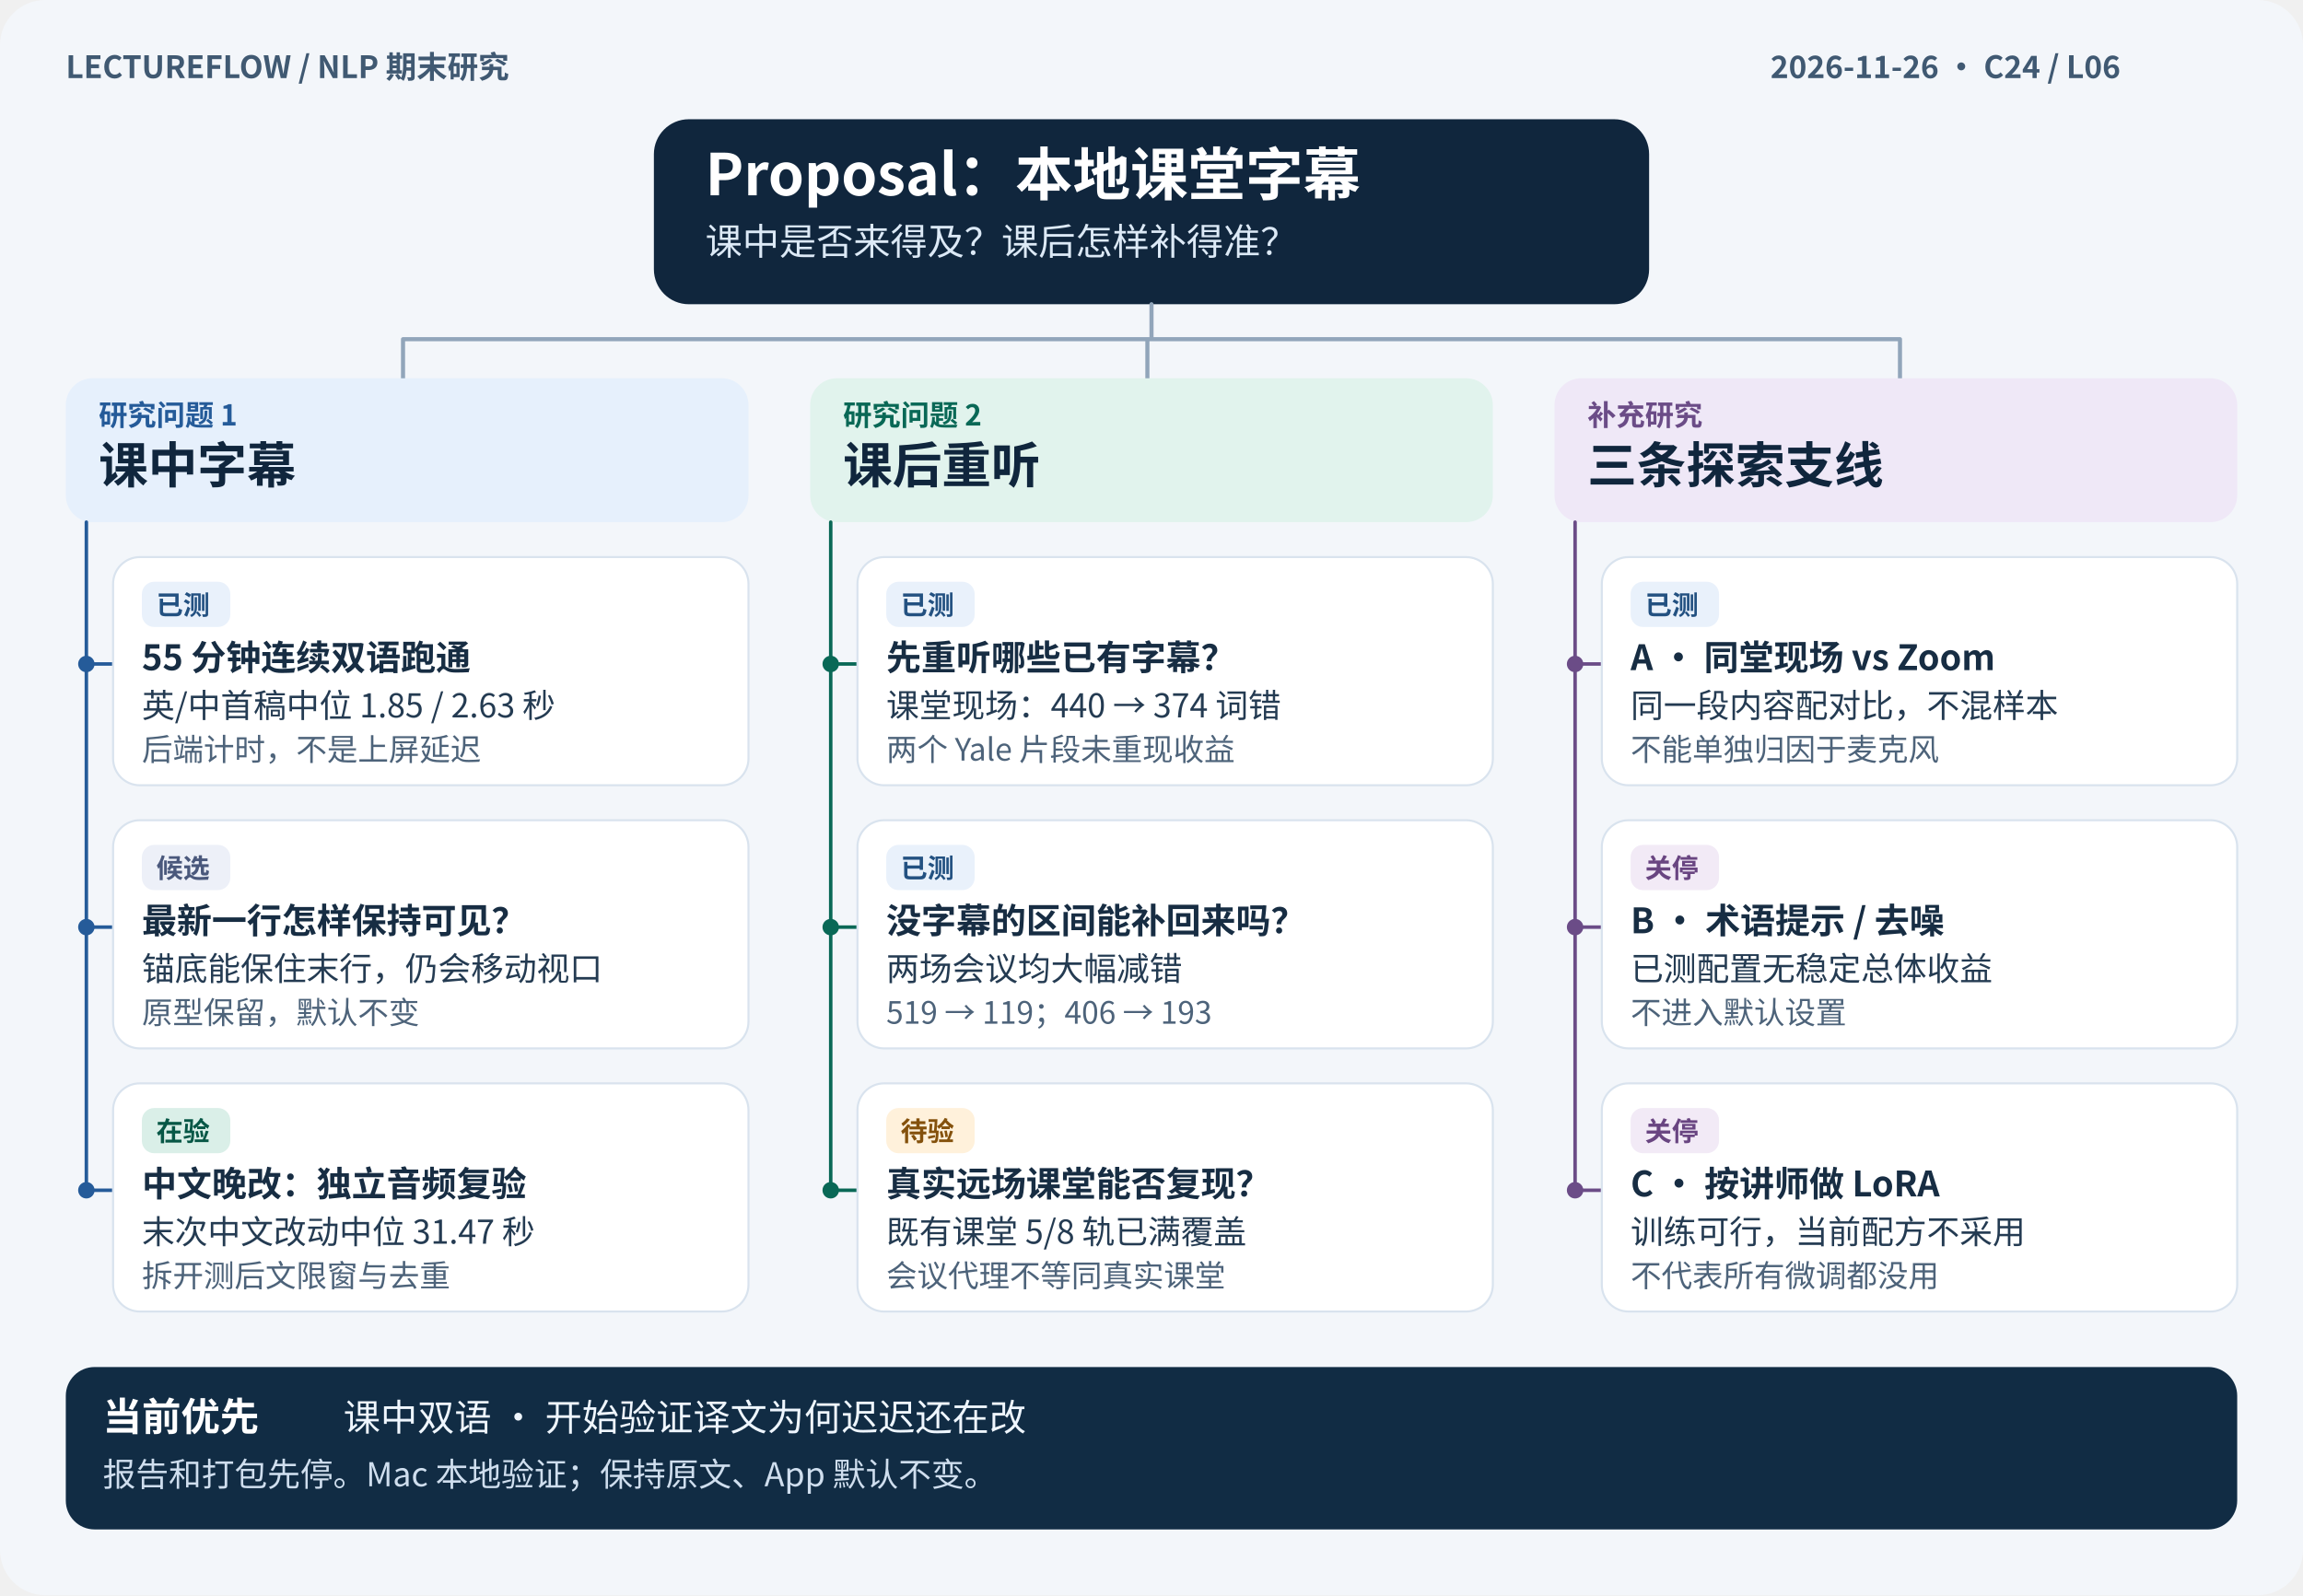
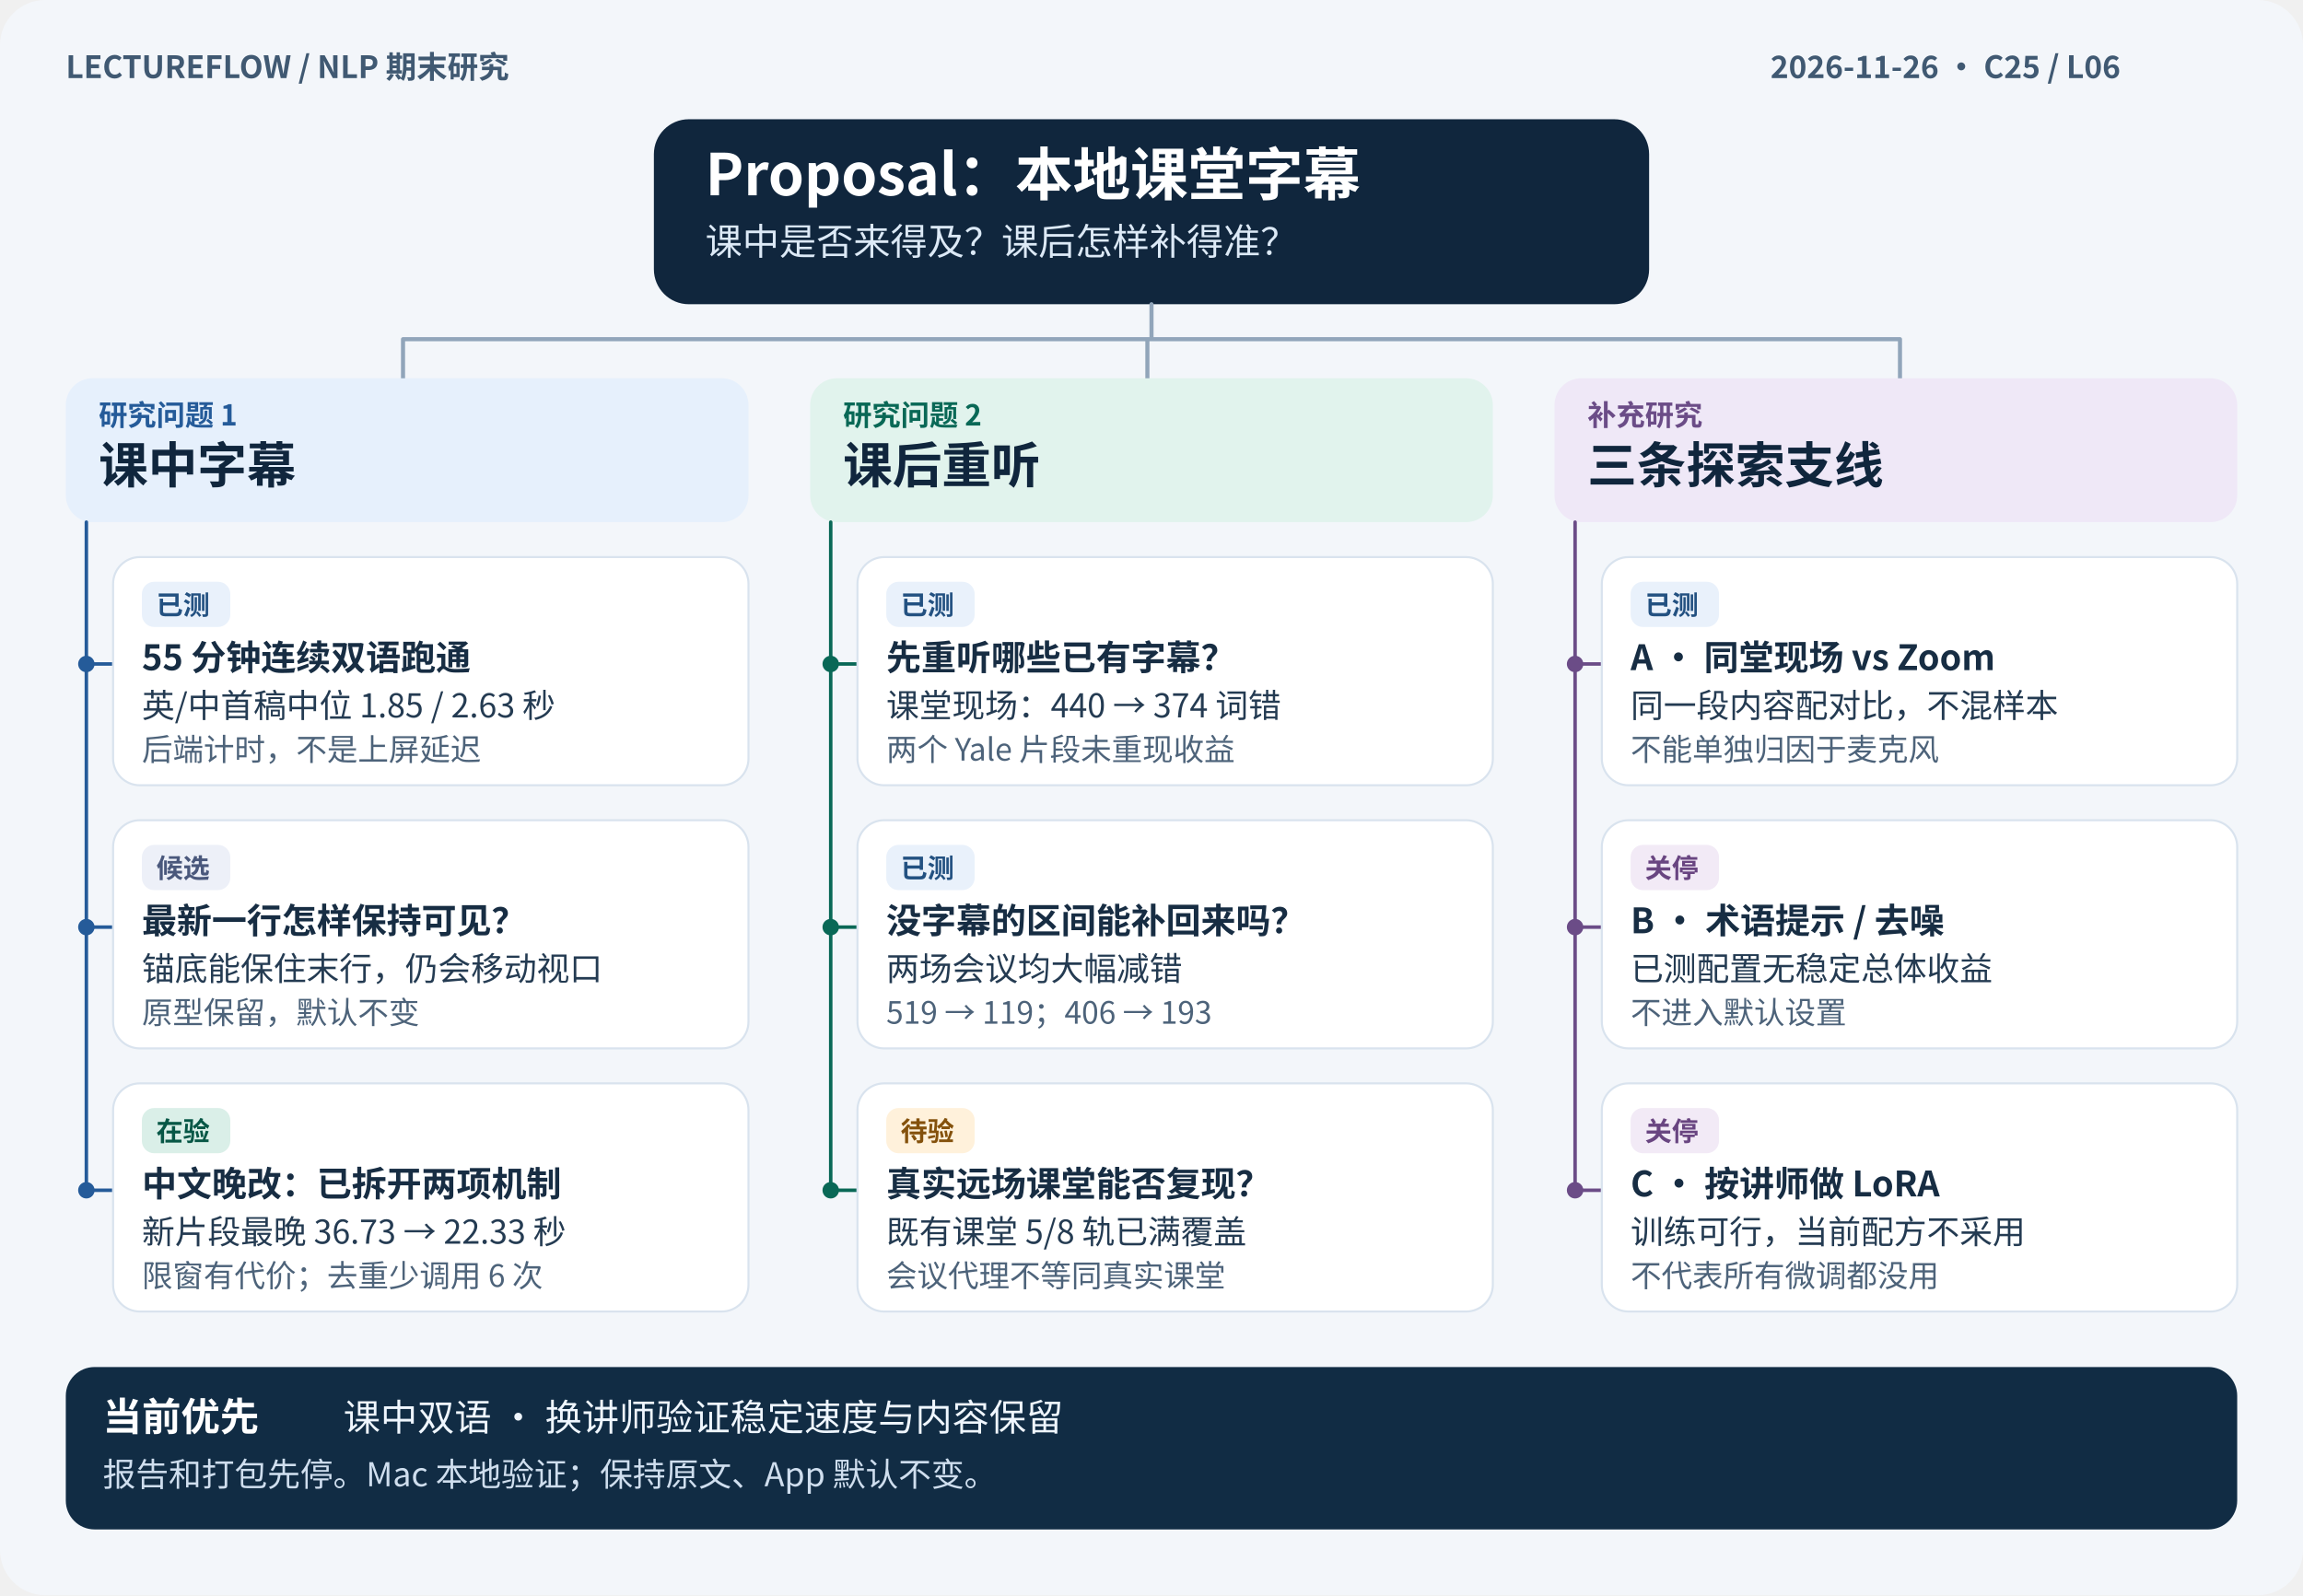
<svg xmlns="http://www.w3.org/2000/svg" width="1120" height="776" viewBox="0 0 1120 776" role="img" aria-labelledby="title desc">
  <g font-family="-apple-system,BlinkMacSystemFont,PingFang SC,Noto Sans CJK SC,Microsoft YaHei,sans-serif">
    <rect x="0" y="0" width="1120" height="776" rx="22" fill="#f3f6fa" stroke="none" />
    <text x="32" y="38" font-size="15" fill="#405972" font-weight="700">LECTUREFLOW   /   NLP 期末研究</text>
-     <text x="861" y="38" font-size="15" fill="#405972" font-weight="600">2026-11-26  ·  C24 / L06</text>
+     <text x="861" y="38" font-size="15" fill="#405972" font-weight="600">2026-11-26  ·  C25 / L06</text>
    <rect x="318" y="58" width="484" height="90" rx="17" fill="#10263d" stroke="none" />
    <text x="343" y="95" font-size="28" fill="#ffffff" font-weight="700">Proposal：本地课堂字幕</text>
    <text x="343" y="124" font-size="18" fill="#dce9f6" font-weight="400">课中是否来得及？课后怎样补得准？</text>
    <path d="M560 148V165 M196 184V165H924V184 M558 165V184" fill="none" stroke="#91a5ba" stroke-width="2" stroke-linecap="round" stroke-linejoin="round" />
    <rect x="32" y="184" width="332" height="70" rx="13" fill="#e6f0fc" stroke="none" />
    <text x="48" y="207" font-size="14" fill="#255b99" font-weight="700">研究问题 1</text>
    <text x="48" y="235" font-size="24" fill="#10263d" font-weight="700">课中字幕</text>
    <path d="M42 254V579" fill="none" stroke="#255b99" stroke-width="1.7" stroke-linecap="round" stroke-linejoin="round" />
    <path d="M42 323H55" fill="none" stroke="#255b99" stroke-width="1.7" stroke-linecap="round" stroke-linejoin="round" />
    <circle cx="42" cy="323" r="4" fill="#255b99" />
    <rect x="55" y="271" width="309" height="111" rx="13" fill="#ffffff" stroke="#d9e3ee" />
    <rect x="69" y="283" width="43" height="22" rx="6" fill="#e9f1fb" stroke="none" />
    <text x="76" y="299" font-size="13" fill="#235181" font-weight="700">已测</text>
    <text x="69" y="326" font-size="17" fill="#172d43" font-weight="700">55 分钟连续双语跑通</text>
    <text x="69" y="349" font-size="16" fill="#243b52" font-weight="500">英/中首稿中位 1.85 / 2.63 秒</text>
    <text x="69" y="370" font-size="15" fill="#4d637a" font-weight="400">后端计时，不是上屏延迟</text>
    <path d="M42 451H55" fill="none" stroke="#255b99" stroke-width="1.7" stroke-linecap="round" stroke-linejoin="round" />
    <circle cx="42" cy="451" r="4" fill="#255b99" />
    <rect x="55" y="399" width="309" height="111" rx="13" fill="#ffffff" stroke="#d9e3ee" />
    <rect x="69" y="411" width="43" height="22" rx="6" fill="#edf0f8" stroke="none" />
    <text x="76" y="427" font-size="13" fill="#4a587c" font-weight="700">候选</text>
    <text x="69" y="454" font-size="17" fill="#172d43" font-weight="700">最新一行怎样保持可见？</text>
    <text x="69" y="477" font-size="16" fill="#243b52" font-weight="500">锚底能保住末行，仍会移动视口</text>
    <text x="69" y="498" font-size="15" fill="#4d637a" font-weight="400">原型保留，默认不变</text>
    <path d="M42 579H55" fill="none" stroke="#255b99" stroke-width="1.7" stroke-linecap="round" stroke-linejoin="round" />
    <circle cx="42" cy="579" r="4" fill="#255b99" />
    <rect x="55" y="527" width="309" height="111" rx="13" fill="#ffffff" stroke="#d9e3ee" />
    <rect x="69" y="539" width="43" height="22" rx="6" fill="#daefe8" stroke="none" />
    <text x="76" y="555" font-size="13" fill="#075746" font-weight="700">在验</text>
-     <text x="69" y="582" font-size="17" fill="#172d43" font-weight="700">中文晚改：独立音频复验</text>
-     <text x="69" y="605" font-size="16" fill="#243b52" font-weight="500">末次中文改动中位 31.47 秒</text>
-     <text x="69" y="626" font-size="15" fill="#4d637a" font-weight="400">拆开测后文限窗与去重</text>
+     <text x="69" y="582" font-size="17" fill="#172d43" font-weight="700">中文晚改：已拆开两项机制</text>
+     <text x="69" y="605" font-size="16" fill="#243b52" font-weight="500">新片段最晚 36.73 → 22.33 秒</text>
+     <text x="69" y="626" font-size="15" fill="#4d637a" font-weight="400">限窗有代价；去重少调用 6 次</text>
    <rect x="394" y="184" width="332" height="70" rx="13" fill="#e1f3ed" stroke="none" />
    <text x="410" y="207" font-size="14" fill="#096856" font-weight="700">研究问题 2</text>
    <text x="410" y="235" font-size="24" fill="#10263d" font-weight="700">课后重听</text>
    <path d="M404 254V579" fill="none" stroke="#096856" stroke-width="1.7" stroke-linecap="round" stroke-linejoin="round" />
    <path d="M404 323H417" fill="none" stroke="#096856" stroke-width="1.7" stroke-linecap="round" stroke-linejoin="round" />
    <circle cx="404" cy="323" r="4" fill="#096856" />
    <rect x="417" y="271" width="309" height="111" rx="13" fill="#ffffff" stroke="#d9e3ee" />
    <rect x="431" y="283" width="43" height="22" rx="6" fill="#e9f1fb" stroke="none" />
    <text x="438" y="299" font-size="13" fill="#235181" font-weight="700">已测</text>
    <text x="431" y="326" font-size="17" fill="#172d43" font-weight="700">先重听哪些已有字幕？</text>
    <text x="431" y="349" font-size="16" fill="#243b52" font-weight="500">课堂现场：440 → 374 词错</text>
    <text x="431" y="370" font-size="15" fill="#4d637a" font-weight="400">两个 Yale 片段未重现收益</text>
    <path d="M404 451H417" fill="none" stroke="#096856" stroke-width="1.7" stroke-linecap="round" stroke-linejoin="round" />
    <circle cx="404" cy="451" r="4" fill="#096856" />
    <rect x="417" y="399" width="309" height="111" rx="13" fill="#ffffff" stroke="#d9e3ee" />
    <rect x="431" y="411" width="43" height="22" rx="6" fill="#e9f1fb" stroke="none" />
    <text x="438" y="427" font-size="13" fill="#235181" font-weight="700">已测</text>
    <text x="431" y="454" font-size="17" fill="#172d43" font-weight="700">没字幕的区间能补回来吗？</text>
    <text x="431" y="477" font-size="16" fill="#243b52" font-weight="500">两场会议均大幅减错</text>
    <text x="431" y="498" font-size="15" fill="#4d637a" font-weight="400">519 → 119；406 → 193</text>
    <path d="M404 579H417" fill="none" stroke="#096856" stroke-width="1.7" stroke-linecap="round" stroke-linejoin="round" />
    <circle cx="404" cy="579" r="4" fill="#096856" />
    <rect x="417" y="527" width="309" height="111" rx="13" fill="#ffffff" stroke="#d9e3ee" />
    <rect x="431" y="539" width="43" height="22" rx="6" fill="#fff1db" stroke="none" />
    <text x="438" y="555" font-size="13" fill="#84510c" font-weight="700">待验</text>
    <text x="431" y="582" font-size="17" fill="#172d43" font-weight="700">真实远场课堂能否复现？</text>
    <text x="431" y="605" font-size="16" fill="#243b52" font-weight="500">既有课堂 5/8 轨已满覆盖</text>
    <text x="431" y="626" font-size="15" fill="#4d637a" font-weight="400">会议代理不等同真实课堂</text>
    <rect x="756" y="184" width="332" height="70" rx="13" fill="#efe8f7" stroke="none" />
    <text x="772" y="207" font-size="14" fill="#6b4c87" font-weight="700">补充研究</text>
    <text x="772" y="235" font-size="24" fill="#10263d" font-weight="700">三条探索支线</text>
    <path d="M766 254V579" fill="none" stroke="#6b4c87" stroke-width="1.7" stroke-linecap="round" stroke-linejoin="round" />
    <path d="M766 323H779" fill="none" stroke="#6b4c87" stroke-width="1.7" stroke-linecap="round" stroke-linejoin="round" />
    <circle cx="766" cy="323" r="4" fill="#6b4c87" />
    <rect x="779" y="271" width="309" height="111" rx="13" fill="#ffffff" stroke="#d9e3ee" />
    <rect x="793" y="283" width="43" height="22" rx="6" fill="#e9f1fb" stroke="none" />
    <text x="800" y="299" font-size="13" fill="#235181" font-weight="700">已测</text>
    <text x="793" y="326" font-size="17" fill="#172d43" font-weight="700">A · 同堂现场 vs Zoom</text>
    <text x="793" y="349" font-size="16" fill="#243b52" font-weight="500">同一段内容配对比，不混样本</text>
    <text x="793" y="370" font-size="15" fill="#4d637a" font-weight="400">不能单独归因于麦克风</text>
    <path d="M766 451H779" fill="none" stroke="#6b4c87" stroke-width="1.7" stroke-linecap="round" stroke-linejoin="round" />
    <circle cx="766" cy="451" r="4" fill="#6b4c87" />
    <rect x="779" y="399" width="309" height="111" rx="13" fill="#ffffff" stroke="#d9e3ee" />
    <rect x="793" y="411" width="43" height="22" rx="6" fill="#f2eaf6" stroke="none" />
    <text x="800" y="427" font-size="13" fill="#694581" font-weight="700">关停</text>
    <text x="793" y="454" font-size="17" fill="#172d43" font-weight="700">B · 术语提示 / 去噪</text>
    <text x="793" y="477" font-size="16" fill="#243b52" font-weight="500">已测配置无稳定总体收益</text>
    <text x="793" y="498" font-size="15" fill="#4d637a" font-weight="400">不进入默认设置</text>
    <path d="M766 579H779" fill="none" stroke="#6b4c87" stroke-width="1.7" stroke-linecap="round" stroke-linejoin="round" />
    <circle cx="766" cy="579" r="4" fill="#6b4c87" />
    <rect x="779" y="527" width="309" height="111" rx="13" fill="#ffffff" stroke="#d9e3ee" />
    <rect x="793" y="539" width="43" height="22" rx="6" fill="#f2eaf6" stroke="none" />
    <text x="800" y="555" font-size="13" fill="#694581" font-weight="700">关停</text>
    <text x="793" y="582" font-size="17" fill="#172d43" font-weight="700">C · 按讲师做 LoRA</text>
    <text x="793" y="605" font-size="16" fill="#243b52" font-weight="500">训练可行，当前配方不采用</text>
    <text x="793" y="626" font-size="15" fill="#4d637a" font-weight="400">不代表所有微调都没用</text>
    <rect x="32" y="665" width="1056" height="79" rx="14" fill="#112c44" stroke="none" />
    <text x="50" y="696" font-size="19" fill="#ffffff" font-weight="700">当前优先</text>
-     <text x="167" y="696" font-size="18" fill="#eff6fe" font-weight="500">课中双语 · 开始验证译文为何迟迟还在改</text>
+     <text x="167" y="696" font-size="18" fill="#eff6fe" font-weight="500">课中双语 · 换讲师验证稳定速度与内容保留</text>
    <text x="50" y="723" font-size="16" fill="#cfdeee" font-weight="400">报告和打包先停。Mac 本地验证；保持原文、App 默认不变。</text>
  </g>
</svg>
